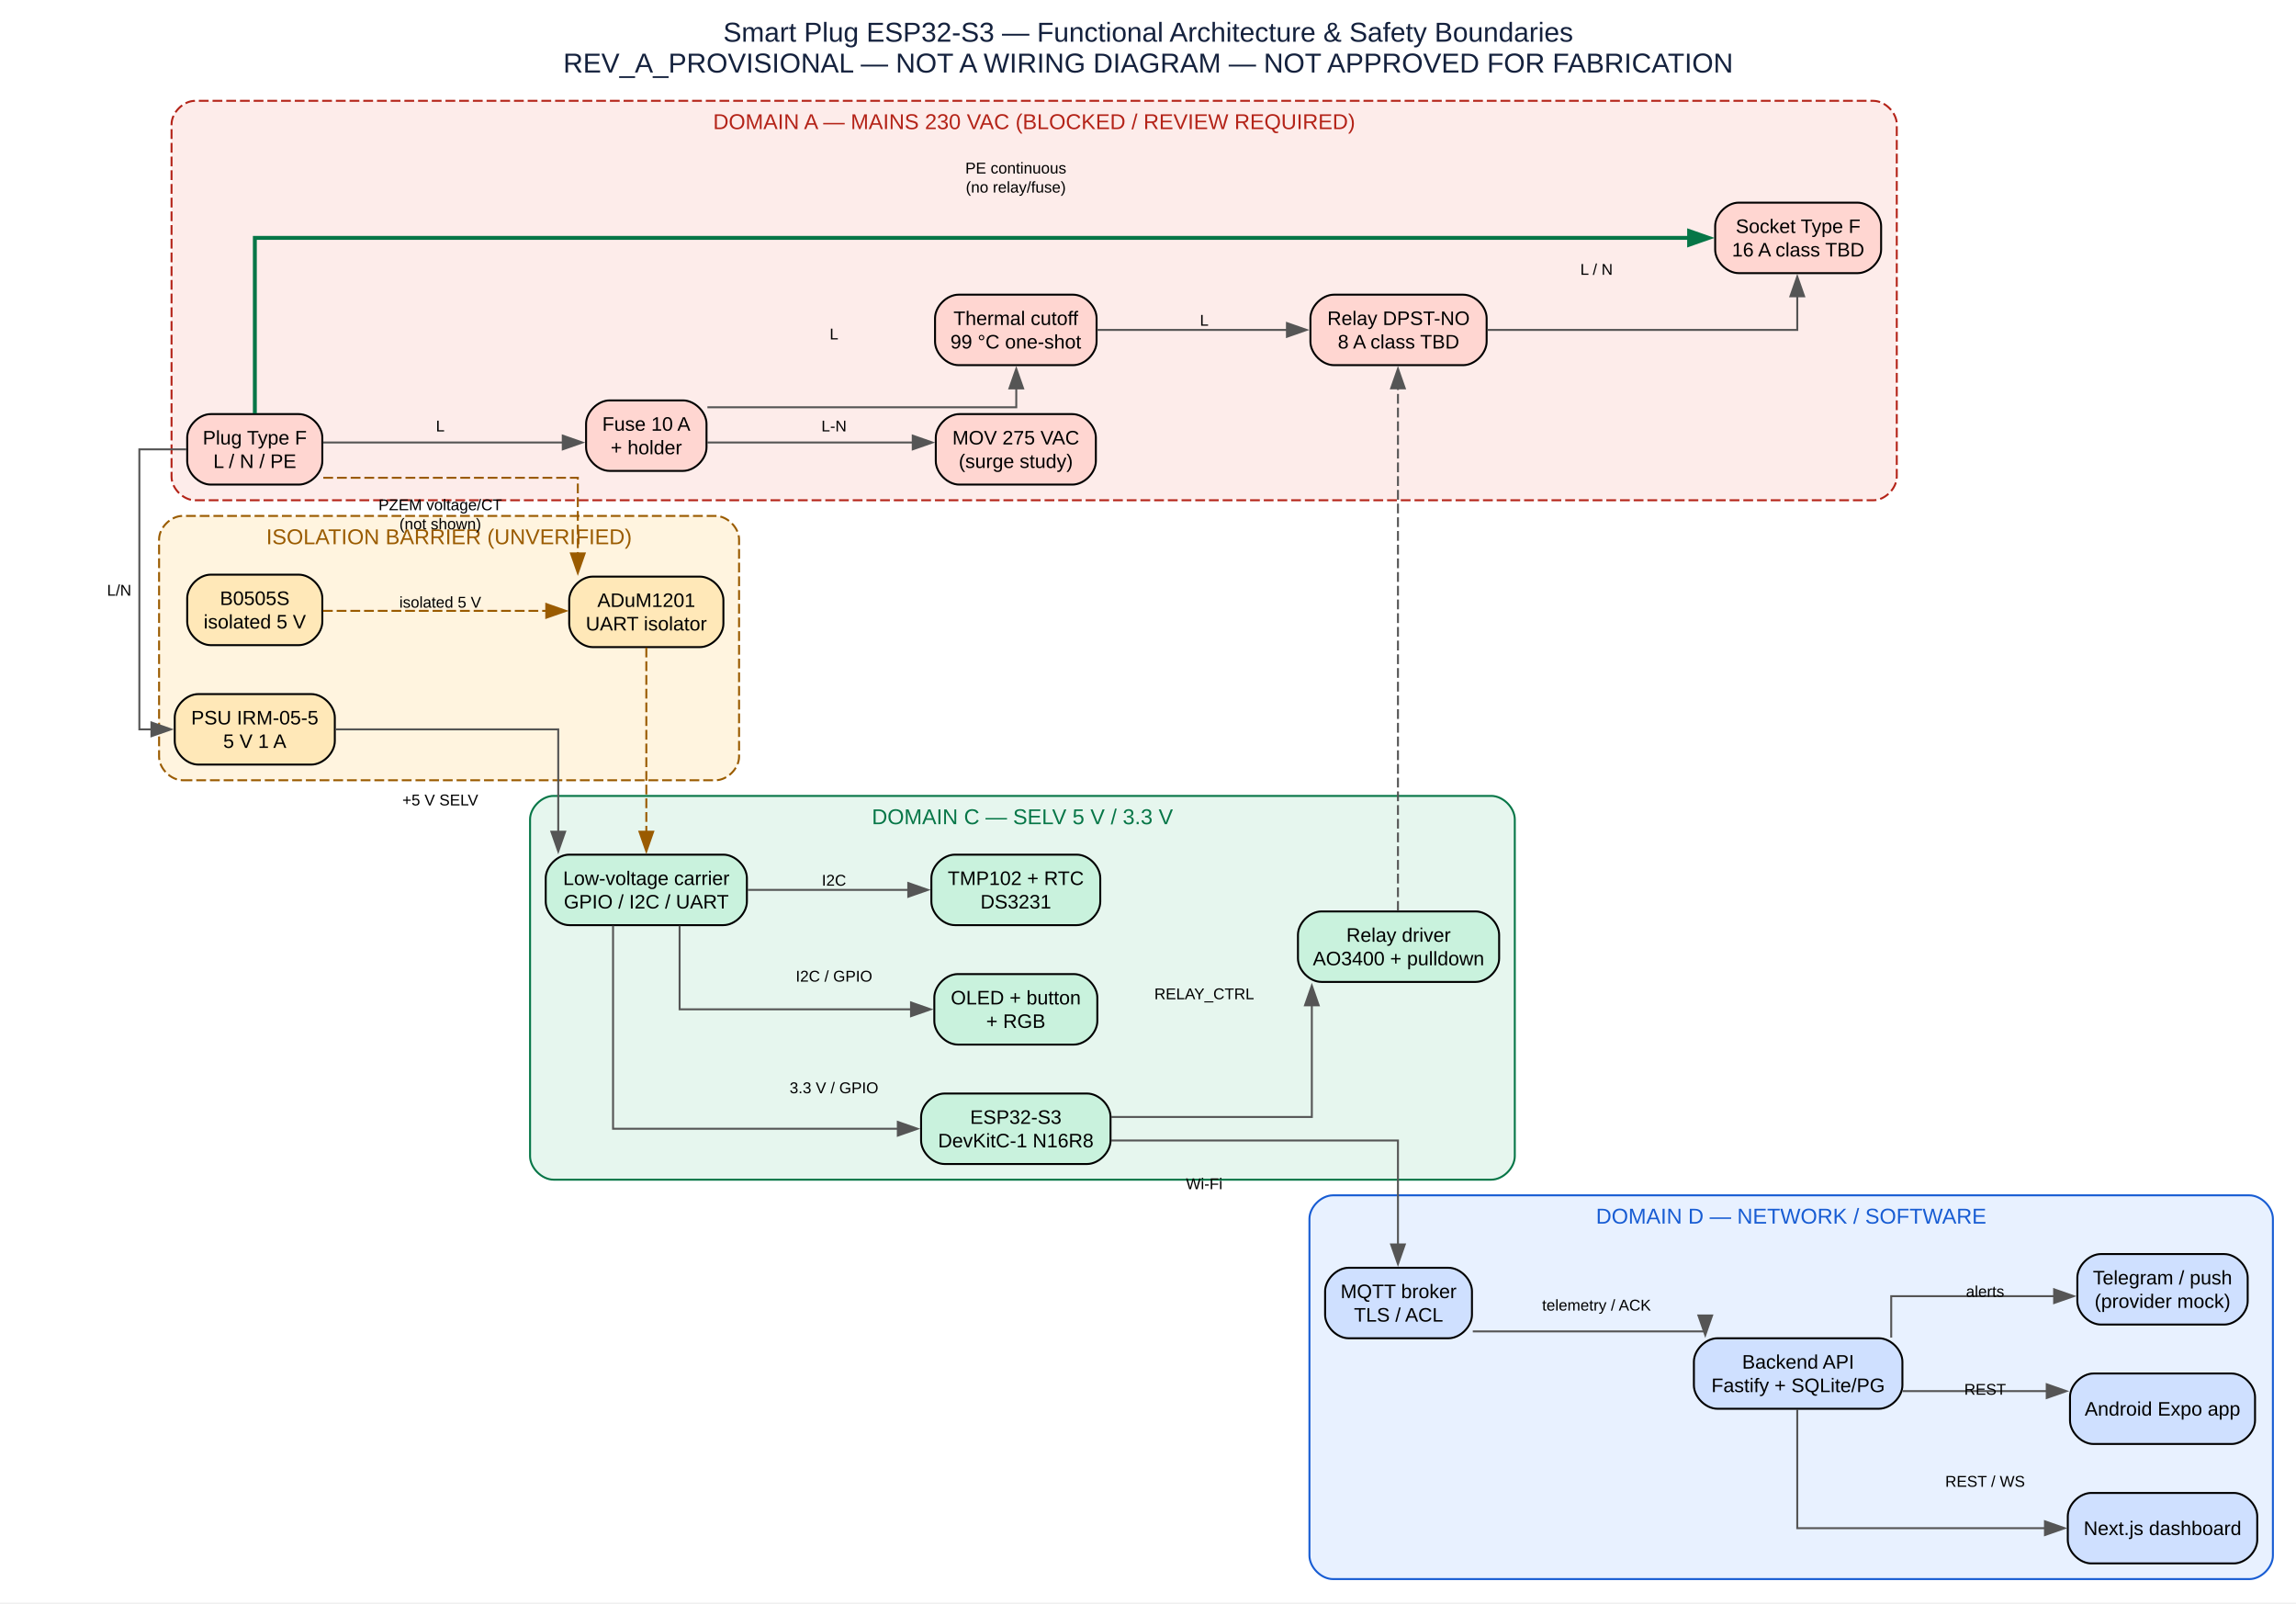
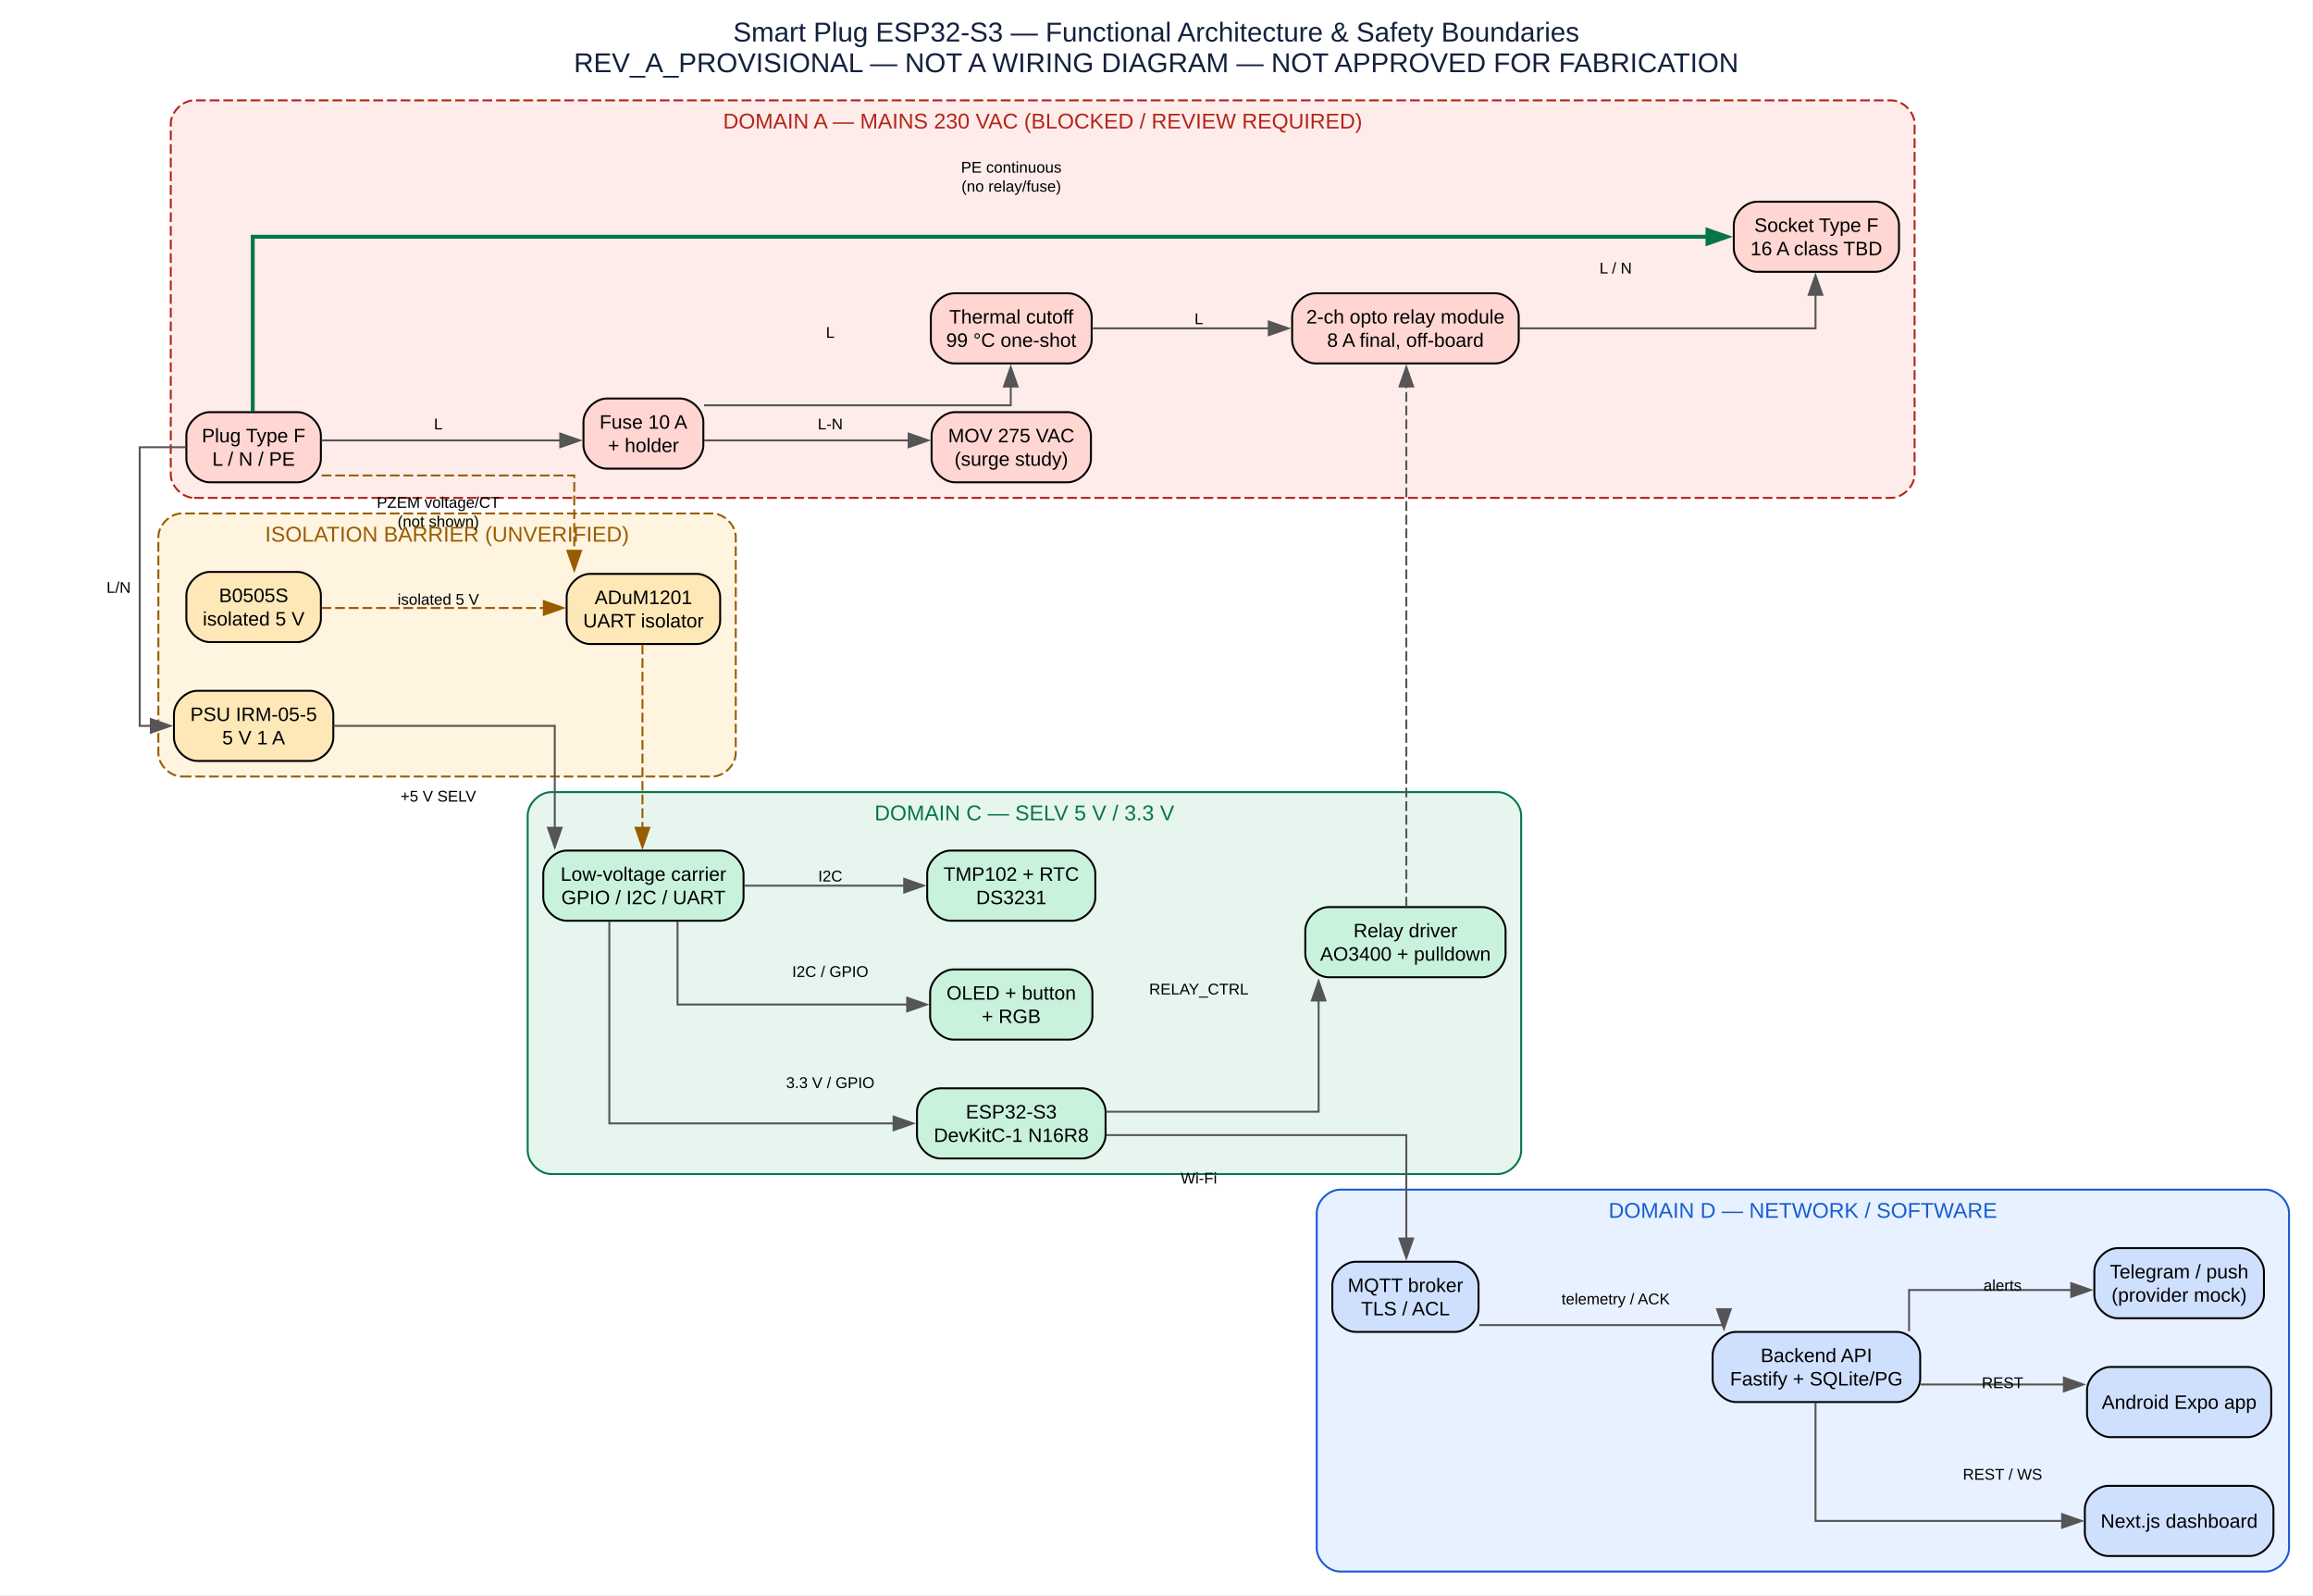
- <svg xmlns="http://www.w3.org/2000/svg" width="1173pt" height="819pt" viewBox="0.00 0.00 1173.00 819.00">
+ <svg xmlns="http://www.w3.org/2000/svg" width="1187pt" height="819pt" viewBox="0.00 0.00 1187.00 819.00">
  <g id="graph0" class="graph" transform="scale(1 1) rotate(0) translate(4 814.5)">
-     <polygon fill="white" stroke="none" points="-4,4 -4,-814.5 1169.2,-814.5 1169.2,4 -4,4" />
-     <text xml:space="preserve" text-anchor="middle" x="582.6" y="-793.2" font-family="Arial" font-size="14.00" fill="#14213d">Smart Plug ESP32-S3 — Functional Architecture &amp; Safety Boundaries</text>
-     <text xml:space="preserve" text-anchor="middle" x="582.6" y="-777.45" font-family="Arial" font-size="14.00" fill="#14213d">REV_A_PROVISIONAL — NOT A WIRING DIAGRAM — NOT APPROVED FOR FABRICATION</text>
+     <polygon fill="white" stroke="none" points="-4,4 -4,-814.5 1182.7,-814.5 1182.7,4 -4,4" />
+     <text xml:space="preserve" text-anchor="middle" x="589.35" y="-793.2" font-family="Arial" font-size="14.00" fill="#14213d">Smart Plug ESP32-S3 — Functional Architecture &amp; Safety Boundaries</text>
+     <text xml:space="preserve" text-anchor="middle" x="589.35" y="-777.45" font-family="Arial" font-size="14.00" fill="#14213d">REV_A_PROVISIONAL — NOT A WIRING DIAGRAM — NOT APPROVED FOR FABRICATION</text>
    <g id="clust1" class="cluster">
-       <path fill="#fdecea" stroke="#b42318" stroke-dasharray="5,2" d="M95.64,-559C95.64,-559 953.04,-559 953.04,-559 959.04,-559 965.04,-565 965.04,-571 965.04,-571 965.04,-751 965.04,-751 965.04,-757 959.04,-763 953.04,-763 953.04,-763 95.64,-763 95.64,-763 89.64,-763 83.64,-757 83.64,-751 83.64,-751 83.64,-571 83.64,-571 83.64,-565 89.64,-559 95.64,-559" />
-       <text xml:space="preserve" text-anchor="middle" x="524.34" y="-748.55" font-family="Arial" font-size="11.00" fill="#b42318">DOMAIN A — MAINS 230 VAC (BLOCKED / REVIEW REQUIRED)</text>
+       <path fill="#fdecea" stroke="#b42318" stroke-dasharray="5,2" d="M95.64,-559C95.64,-559 966.54,-559 966.54,-559 972.54,-559 978.54,-565 978.54,-571 978.54,-571 978.54,-751 978.54,-751 978.54,-757 972.54,-763 966.54,-763 966.54,-763 95.64,-763 95.64,-763 89.64,-763 83.64,-757 83.64,-751 83.64,-751 83.64,-571 83.64,-571 83.64,-565 89.64,-559 95.64,-559" />
+       <text xml:space="preserve" text-anchor="middle" x="531.09" y="-748.55" font-family="Arial" font-size="11.00" fill="#b42318">DOMAIN A — MAINS 230 VAC (BLOCKED / REVIEW REQUIRED)</text>
    </g>
    <g id="clust2" class="cluster">
      <path fill="#fff4df" stroke="#9a5b00" stroke-dasharray="5,2" d="M89.27,-416C89.27,-416 361.58,-416 361.58,-416 367.58,-416 373.58,-422 373.58,-428 373.58,-428 373.58,-539 373.58,-539 373.58,-545 367.58,-551 361.58,-551 361.58,-551 89.27,-551 89.27,-551 83.27,-551 77.27,-545 77.27,-539 77.27,-539 77.27,-428 77.27,-428 77.27,-422 83.27,-416 89.27,-416" />
      <text xml:space="preserve" text-anchor="middle" x="225.42" y="-536.55" font-family="Arial" font-size="11.00" fill="#9a5b00">ISOLATION BARRIER (UNVERIFIED)</text>
    </g>
    <g id="clust3" class="cluster">
-       <path fill="#e6f6ee" stroke="#067647" d="M278.8,-212C278.8,-212 757.89,-212 757.89,-212 763.89,-212 769.89,-218 769.89,-224 769.89,-224 769.89,-396 769.89,-396 769.89,-402 763.89,-408 757.89,-408 757.89,-408 278.8,-408 278.8,-408 272.8,-408 266.8,-402 266.8,-396 266.8,-396 266.8,-224 266.8,-224 266.8,-218 272.8,-212 278.8,-212" />
-       <text xml:space="preserve" text-anchor="middle" x="518.34" y="-393.55" font-family="Arial" font-size="11.00" fill="#067647">DOMAIN C — SELV 5 V / 3.3 V</text>
+       <path fill="#e6f6ee" stroke="#067647" d="M278.8,-212C278.8,-212 764.64,-212 764.64,-212 770.64,-212 776.64,-218 776.64,-224 776.64,-224 776.64,-396 776.64,-396 776.64,-402 770.64,-408 764.64,-408 764.64,-408 278.8,-408 278.8,-408 272.8,-408 266.8,-402 266.8,-396 266.8,-396 266.8,-224 266.8,-224 266.8,-218 272.8,-212 278.8,-212" />
+       <text xml:space="preserve" text-anchor="middle" x="521.72" y="-393.55" font-family="Arial" font-size="11.00" fill="#067647">DOMAIN C — SELV 5 V / 3.3 V</text>
    </g>
    <g id="clust4" class="cluster">
-       <path fill="#e8f1ff" stroke="#175cd3" d="M676.98,-8C676.98,-8 1145.2,-8 1145.2,-8 1151.2,-8 1157.2,-14 1157.2,-20 1157.2,-20 1157.2,-192 1157.2,-192 1157.2,-198 1151.2,-204 1145.2,-204 1145.2,-204 676.98,-204 676.98,-204 670.98,-204 664.98,-198 664.98,-192 664.98,-192 664.98,-20 664.98,-20 664.98,-14 670.98,-8 676.98,-8" />
-       <text xml:space="preserve" text-anchor="middle" x="911.09" y="-189.55" font-family="Arial" font-size="11.00" fill="#175cd3">DOMAIN D — NETWORK / SOFTWARE</text>
+       <path fill="#e8f1ff" stroke="#175cd3" d="M683.73,-8C683.73,-8 1158.7,-8 1158.7,-8 1164.7,-8 1170.7,-14 1170.7,-20 1170.7,-20 1170.7,-192 1170.7,-192 1170.7,-198 1164.7,-204 1158.7,-204 1158.7,-204 683.73,-204 683.73,-204 677.73,-204 671.73,-198 671.73,-192 671.73,-192 671.73,-20 671.73,-20 671.73,-14 677.73,-8 683.73,-8" />
+       <text xml:space="preserve" text-anchor="middle" x="921.21" y="-189.55" font-family="Arial" font-size="11.00" fill="#175cd3">DOMAIN D — NETWORK / SOFTWARE</text>
    </g>
    <g id="node1" class="node">
      <path fill="#ffd6d1" stroke="black" d="M148.67,-603C148.67,-603 103.64,-603 103.64,-603 97.64,-603 91.64,-597 91.64,-591 91.64,-591 91.64,-579 91.64,-579 91.64,-573 97.64,-567 103.64,-567 103.64,-567 148.67,-567 148.67,-567 154.67,-567 160.67,-573 160.67,-579 160.67,-579 160.67,-591 160.67,-591 160.67,-597 154.67,-603 148.67,-603" />
      <text xml:space="preserve" text-anchor="middle" x="126.16" y="-587.5" font-family="Arial" font-size="10.00">Plug Type F</text>
      <text xml:space="preserve" text-anchor="middle" x="126.16" y="-575.5" font-family="Arial" font-size="10.00">L / N / PE</text>
    </g>
    <g id="node2" class="node">
      <path fill="#ffd6d1" stroke="black" d="M344.95,-610C344.95,-610 307.42,-610 307.42,-610 301.42,-610 295.42,-604 295.42,-598 295.42,-598 295.42,-586 295.42,-586 295.42,-580 301.42,-574 307.42,-574 307.42,-574 344.95,-574 344.95,-574 350.95,-574 356.95,-580 356.95,-586 356.95,-586 356.95,-598 356.95,-598 356.95,-604 350.95,-610 344.95,-610" />
      <text xml:space="preserve" text-anchor="middle" x="326.19" y="-594.5" font-family="Arial" font-size="10.00">Fuse 10 A</text>
      <text xml:space="preserve" text-anchor="middle" x="326.19" y="-582.5" font-family="Arial" font-size="10.00">+ holder</text>
    </g>
    <g id="edge1" class="edge">
      <path fill="none" stroke="#555555" d="M161,-588.5C161,-588.5 283.51,-588.5 283.51,-588.5" />
      <polygon fill="#555555" stroke="#555555" points="283.51,-592 293.51,-588.5 283.51,-585 283.51,-592" />
      <text xml:space="preserve" text-anchor="middle" x="220.92" y="-594.15" font-family="Arial" font-size="8.00">L</text>
    </g>
    <g id="node6" class="node">
-       <path fill="#ffd6d1" stroke="black" d="M945.04,-711C945.04,-711 884.26,-711 884.26,-711 878.26,-711 872.26,-705 872.26,-699 872.26,-699 872.26,-687 872.26,-687 872.26,-681 878.26,-675 884.26,-675 884.26,-675 945.04,-675 945.04,-675 951.04,-675 957.04,-681 957.04,-687 957.04,-687 957.04,-699 957.04,-699 957.04,-705 951.04,-711 945.04,-711" />
-       <text xml:space="preserve" text-anchor="middle" x="914.65" y="-695.5" font-family="Arial" font-size="10.00">Socket Type F</text>
-       <text xml:space="preserve" text-anchor="middle" x="914.65" y="-683.5" font-family="Arial" font-size="10.00">16 A class TBD</text>
+       <path fill="#ffd6d1" stroke="black" d="M958.54,-711C958.54,-711 897.76,-711 897.76,-711 891.76,-711 885.76,-705 885.76,-699 885.76,-699 885.76,-687 885.76,-687 885.76,-681 891.76,-675 897.76,-675 897.76,-675 958.54,-675 958.54,-675 964.54,-675 970.54,-681 970.54,-687 970.54,-687 970.54,-699 970.54,-699 970.54,-705 964.54,-711 958.54,-711" />
+       <text xml:space="preserve" text-anchor="middle" x="928.15" y="-695.5" font-family="Arial" font-size="10.00">Socket Type F</text>
+       <text xml:space="preserve" text-anchor="middle" x="928.15" y="-683.5" font-family="Arial" font-size="10.00">16 A class TBD</text>
    </g>
    <g id="edge6" class="edge">
-       <path fill="none" stroke="#067647" stroke-width="2" d="M126.2,-603.32C126.2,-634.13 126.2,-693 126.2,-693 126.2,-693 860.47,-693 860.47,-693" />
-       <polygon fill="#067647" stroke="#067647" stroke-width="2" points="858.95,-696.5 868.95,-693 858.95,-689.5 858.95,-696.5" />
+       <path fill="none" stroke="#067647" stroke-width="2" d="M125.7,-603.32C125.7,-634.13 125.7,-693 125.7,-693 125.7,-693 873.78,-693 873.78,-693" />
+       <polygon fill="#067647" stroke="#067647" stroke-width="2" points="872.26,-696.5 882.26,-693 872.26,-689.5 872.26,-696.5" />
      <text xml:space="preserve" text-anchor="middle" x="514.97" y="-725.9" font-family="Arial" font-size="8.00">PE continuous</text>
      <text xml:space="preserve" text-anchor="middle" x="514.97" y="-716.15" font-family="Arial" font-size="8.00">(no relay/fuse)</text>
    </g>
    <g id="node7" class="node">
      <path fill="#ffe8b8" stroke="black" d="M155.05,-460C155.05,-460 97.27,-460 97.27,-460 91.27,-460 85.27,-454 85.27,-448 85.27,-448 85.27,-436 85.27,-436 85.27,-430 91.27,-424 97.27,-424 97.27,-424 155.05,-424 155.05,-424 161.05,-424 167.05,-430 167.05,-436 167.05,-436 167.05,-448 167.05,-448 167.05,-454 161.05,-460 155.05,-460" />
      <text xml:space="preserve" text-anchor="middle" x="126.16" y="-444.5" font-family="Arial" font-size="10.00">PSU IRM-05-5</text>
      <text xml:space="preserve" text-anchor="middle" x="126.16" y="-432.5" font-family="Arial" font-size="10.00">5 V 1 A</text>
    </g>
    <g id="edge7" class="edge">
-       <path fill="none" stroke="#555555" d="M91.18,-585C78.48,-585 67.2,-585 67.2,-585 67.2,-585 67.2,-442 67.2,-442 67.2,-442 73.37,-442 73.37,-442" />
-       <polygon fill="#555555" stroke="#555555" points="73.37,-445.5 83.37,-442 73.37,-438.5 73.37,-445.5" />
+       <path fill="none" stroke="#555555" d="M91.47,-585C78.88,-585 67.7,-585 67.7,-585 67.7,-585 67.7,-442 67.7,-442 67.7,-442 73.41,-442 73.41,-442" />
+       <polygon fill="#555555" stroke="#555555" points="73.41,-445.5 83.41,-442 73.41,-438.5 73.41,-445.5" />
      <text xml:space="preserve" text-anchor="middle" x="56.89" y="-510.27" font-family="Arial" font-size="8.00">L/N</text>
    </g>
    <g id="node8" class="node">
      <path fill="#ffe8b8" stroke="black" d="M353.58,-520C353.58,-520 298.8,-520 298.8,-520 292.8,-520 286.8,-514 286.8,-508 286.8,-508 286.8,-496 286.8,-496 286.8,-490 292.8,-484 298.8,-484 298.8,-484 353.58,-484 353.58,-484 359.58,-484 365.58,-490 365.58,-496 365.58,-496 365.58,-508 365.58,-508 365.58,-514 359.58,-520 353.58,-520" />
      <text xml:space="preserve" text-anchor="middle" x="326.19" y="-504.5" font-family="Arial" font-size="10.00">ADuM1201</text>
      <text xml:space="preserve" text-anchor="middle" x="326.19" y="-492.5" font-family="Arial" font-size="10.00">UART isolator</text>
    </g>
    <g id="edge9" class="edge">
-       <path fill="none" stroke="#9a5b00" stroke-dasharray="5,2" d="M161.16,-570.5C209.6,-570.5 291.2,-570.5 291.2,-570.5 291.2,-570.5 291.2,-531.87 291.2,-531.87" />
-       <polygon fill="#9a5b00" stroke="#9a5b00" points="294.7,-531.87 291.2,-521.87 287.7,-531.87 294.7,-531.87" />
+       <path fill="none" stroke="#9a5b00" stroke-dasharray="5,2" d="M161.05,-570.5C209.35,-570.5 290.7,-570.5 290.7,-570.5 290.7,-570.5 290.7,-531.87 290.7,-531.87" />
+       <polygon fill="#9a5b00" stroke="#9a5b00" points="294.2,-531.87 290.7,-521.87 287.2,-531.87 294.2,-531.87" />
      <text xml:space="preserve" text-anchor="middle" x="220.92" y="-553.9" font-family="Arial" font-size="8.00">PZEM voltage/CT</text>
      <text xml:space="preserve" text-anchor="middle" x="220.92" y="-544.15" font-family="Arial" font-size="8.00">(not shown)</text>
    </g>
    <g id="node3" class="node">
      <path fill="#ffd6d1" stroke="black" d="M543.86,-603C543.86,-603 486.08,-603 486.08,-603 480.08,-603 474.08,-597 474.08,-591 474.08,-591 474.08,-579 474.08,-579 474.08,-573 480.08,-567 486.08,-567 486.08,-567 543.86,-567 543.86,-567 549.86,-567 555.86,-573 555.86,-579 555.86,-579 555.86,-591 555.86,-591 555.86,-597 549.86,-603 543.86,-603" />
      <text xml:space="preserve" text-anchor="middle" x="514.97" y="-587.5" font-family="Arial" font-size="10.00">MOV 275 VAC</text>
      <text xml:space="preserve" text-anchor="middle" x="514.97" y="-575.5" font-family="Arial" font-size="10.00">(surge study)</text>
    </g>
    <g id="edge2" class="edge">
      <path fill="none" stroke="#555555" d="M357.36,-588.5C357.36,-588.5 462.31,-588.5 462.31,-588.5" />
      <polygon fill="#555555" stroke="#555555" points="462.31,-592 472.31,-588.5 462.31,-585 462.31,-592" />
      <text xml:space="preserve" text-anchor="middle" x="422.08" y="-594.15" font-family="Arial" font-size="8.00">L-N</text>
    </g>
    <g id="node4" class="node">
      <path fill="#ffd6d1" stroke="black" d="M544.23,-664C544.23,-664 485.7,-664 485.7,-664 479.7,-664 473.7,-658 473.7,-652 473.7,-652 473.7,-640 473.7,-640 473.7,-634 479.7,-628 485.7,-628 485.7,-628 544.23,-628 544.23,-628 550.23,-628 556.23,-634 556.23,-640 556.23,-640 556.23,-652 556.23,-652 556.23,-658 550.23,-664 544.23,-664" />
      <text xml:space="preserve" text-anchor="middle" x="514.97" y="-648.5" font-family="Arial" font-size="10.00">Thermal cutoff</text>
      <text xml:space="preserve" text-anchor="middle" x="514.97" y="-636.5" font-family="Arial" font-size="10.00">99 °C one-shot</text>
    </g>
    <g id="edge3" class="edge">
-       <path fill="none" stroke="#555555" d="M357.4,-606.5C411.08,-606.5 515.2,-606.5 515.2,-606.5 515.2,-606.5 515.2,-616.12 515.2,-616.12" />
-       <polygon fill="#555555" stroke="#555555" points="511.7,-616.12 515.2,-626.12 518.7,-616.12 511.7,-616.12" />
+       <path fill="none" stroke="#555555" d="M357.31,-606.5C410.86,-606.5 514.7,-606.5 514.7,-606.5 514.7,-606.5 514.7,-616.12 514.7,-616.12" />
+       <polygon fill="#555555" stroke="#555555" points="511.2,-616.12 514.7,-626.12 518.2,-616.12 511.2,-616.12" />
      <text xml:space="preserve" text-anchor="middle" x="422.08" y="-641.15" font-family="Arial" font-size="8.00">L</text>
    </g>
    <g id="node5" class="node">
-       <path fill="#ffd6d1" stroke="black" d="M743.51,-664C743.51,-664 677.48,-664 677.48,-664 671.48,-664 665.48,-658 665.48,-652 665.48,-652 665.48,-640 665.48,-640 665.48,-634 671.48,-628 677.48,-628 677.48,-628 743.51,-628 743.51,-628 749.51,-628 755.51,-634 755.51,-640 755.51,-640 755.51,-652 755.51,-652 755.51,-658 749.51,-664 743.51,-664" />
-       <text xml:space="preserve" text-anchor="middle" x="710.5" y="-648.5" font-family="Arial" font-size="10.00">Relay DPST-NO</text>
-       <text xml:space="preserve" text-anchor="middle" x="710.5" y="-636.5" font-family="Arial" font-size="10.00">8 A class TBD</text>
+       <path fill="#ffd6d1" stroke="black" d="M763.39,-664C763.39,-664 671.11,-664 671.11,-664 665.11,-664 659.11,-658 659.11,-652 659.11,-652 659.11,-640 659.11,-640 659.11,-634 665.11,-628 671.11,-628 671.11,-628 763.39,-628 763.39,-628 769.39,-628 775.39,-634 775.39,-640 775.39,-640 775.39,-652 775.39,-652 775.39,-658 769.39,-664 763.39,-664" />
+       <text xml:space="preserve" text-anchor="middle" x="717.25" y="-648.5" font-family="Arial" font-size="10.00">2-ch opto relay module</text>
+       <text xml:space="preserve" text-anchor="middle" x="717.25" y="-636.5" font-family="Arial" font-size="10.00">8 A final, off-board</text>
    </g>
    <g id="edge4" class="edge">
-       <path fill="none" stroke="#555555" d="M556.43,-646C556.43,-646 653.48,-646 653.48,-646" />
-       <polygon fill="#555555" stroke="#555555" points="653.48,-649.5 663.48,-646 653.48,-642.5 653.48,-649.5" />
+       <path fill="none" stroke="#555555" d="M556.39,-646C556.39,-646 647.11,-646 647.11,-646" />
+       <polygon fill="#555555" stroke="#555555" points="647.11,-649.5 657.11,-646 647.11,-642.5 647.11,-649.5" />
      <text xml:space="preserve" text-anchor="middle" x="611.23" y="-648.15" font-family="Arial" font-size="8.00">L</text>
    </g>
    <g id="edge5" class="edge">
-       <path fill="none" stroke="#555555" d="M755.96,-646C815.99,-646 914.2,-646 914.2,-646 914.2,-646 914.2,-663.18 914.2,-663.18" />
-       <polygon fill="#555555" stroke="#555555" points="910.7,-663.18 914.2,-673.18 917.7,-663.18 910.7,-663.18" />
-       <text xml:space="preserve" text-anchor="middle" x="811.64" y="-674.15" font-family="Arial" font-size="8.00">L / N</text>
+       <path fill="none" stroke="#555555" d="M775.87,-646C838.14,-646 927.7,-646 927.7,-646 927.7,-646 927.7,-663.18 927.7,-663.18" />
+       <polygon fill="#555555" stroke="#555555" points="924.2,-663.18 927.7,-673.18 931.2,-663.18 924.2,-663.18" />
+       <text xml:space="preserve" text-anchor="middle" x="825.14" y="-674.15" font-family="Arial" font-size="8.00">L / N</text>
    </g>
    <g id="node11" class="node">
      <path fill="#c9f2dd" stroke="black" d="M365.58,-378C365.58,-378 286.8,-378 286.8,-378 280.8,-378 274.8,-372 274.8,-366 274.8,-366 274.8,-354 274.8,-354 274.8,-348 280.8,-342 286.8,-342 286.8,-342 365.58,-342 365.58,-342 371.58,-342 377.58,-348 377.58,-354 377.58,-354 377.58,-366 377.58,-366 377.58,-372 371.58,-378 365.58,-378" />
      <text xml:space="preserve" text-anchor="middle" x="326.19" y="-362.5" font-family="Arial" font-size="10.00">Low-voltage carrier</text>
      <text xml:space="preserve" text-anchor="middle" x="326.19" y="-350.5" font-family="Arial" font-size="10.00">GPIO / I2C / UART</text>
    </g>
    <g id="edge8" class="edge">
-       <path fill="none" stroke="#555555" d="M167.3,-442C213.23,-442 281.2,-442 281.2,-442 281.2,-442 281.2,-389.71 281.2,-389.71" />
-       <polygon fill="#555555" stroke="#555555" points="284.7,-389.71 281.2,-379.71 277.7,-389.71 284.7,-389.71" />
+       <path fill="none" stroke="#555555" d="M167.16,-442C212.95,-442 280.7,-442 280.7,-442 280.7,-442 280.7,-389.71 280.7,-389.71" />
+       <polygon fill="#555555" stroke="#555555" points="284.2,-389.71 280.7,-379.71 277.2,-389.71 284.2,-389.71" />
      <text xml:space="preserve" text-anchor="middle" x="220.92" y="-403.15" font-family="Arial" font-size="8.00">+5 V SELV</text>
    </g>
    <g id="edge11" class="edge">
-       <path fill="none" stroke="#9a5b00" stroke-dasharray="5,2" d="M326.2,-483.73C326.2,-483.73 326.2,-389.72 326.2,-389.72" />
-       <polygon fill="#9a5b00" stroke="#9a5b00" points="329.7,-389.72 326.2,-379.72 322.7,-389.72 329.7,-389.72" />
+       <path fill="none" stroke="#9a5b00" stroke-dasharray="5,2" d="M325.7,-483.73C325.7,-483.73 325.7,-389.72 325.7,-389.72" />
+       <polygon fill="#9a5b00" stroke="#9a5b00" points="329.2,-389.72 325.7,-379.72 322.2,-389.72 329.2,-389.72" />
    </g>
    <g id="node9" class="node">
      <path fill="#ffe8b8" stroke="black" d="M148.67,-521C148.67,-521 103.64,-521 103.64,-521 97.64,-521 91.64,-515 91.64,-509 91.64,-509 91.64,-497 91.64,-497 91.64,-491 97.64,-485 103.64,-485 103.64,-485 148.67,-485 148.67,-485 154.67,-485 160.67,-491 160.67,-497 160.67,-497 160.67,-509 160.67,-509 160.67,-515 154.67,-521 148.67,-521" />
      <text xml:space="preserve" text-anchor="middle" x="126.16" y="-505.5" font-family="Arial" font-size="10.00">B0505S</text>
      <text xml:space="preserve" text-anchor="middle" x="126.16" y="-493.5" font-family="Arial" font-size="10.00">isolated 5 V</text>
    </g>
    <g id="edge10" class="edge">
      <path fill="none" stroke="#9a5b00" stroke-dasharray="5,2" d="M161,-502.5C161,-502.5 275.08,-502.5 275.08,-502.5" />
      <polygon fill="#9a5b00" stroke="#9a5b00" points="275.08,-506 285.08,-502.5 275.08,-499 275.08,-506" />
      <text xml:space="preserve" text-anchor="middle" x="220.92" y="-504.15" font-family="Arial" font-size="8.00">isolated 5 V</text>
    </g>
    <g id="node10" class="node">
      <path fill="#c9f2dd" stroke="black" d="M551.36,-256C551.36,-256 478.58,-256 478.58,-256 472.58,-256 466.58,-250 466.58,-244 466.58,-244 466.58,-232 466.58,-232 466.58,-226 472.58,-220 478.58,-220 478.58,-220 551.36,-220 551.36,-220 557.36,-220 563.36,-226 563.36,-232 563.36,-232 563.36,-244 563.36,-244 563.36,-250 557.36,-256 551.36,-256" />
      <text xml:space="preserve" text-anchor="middle" x="514.97" y="-240.5" font-family="Arial" font-size="10.00">ESP32-S3</text>
      <text xml:space="preserve" text-anchor="middle" x="514.97" y="-228.5" font-family="Arial" font-size="10.00">DevKitC-1 N16R8</text>
    </g>
    <g id="node14" class="node">
-       <path fill="#c9f2dd" stroke="black" d="M749.89,-349C749.89,-349 671.11,-349 671.11,-349 665.11,-349 659.11,-343 659.11,-337 659.11,-337 659.11,-325 659.11,-325 659.11,-319 665.11,-313 671.11,-313 671.11,-313 749.89,-313 749.89,-313 755.89,-313 761.89,-319 761.89,-325 761.89,-325 761.89,-337 761.89,-337 761.89,-343 755.89,-349 749.89,-349" />
-       <text xml:space="preserve" text-anchor="middle" x="710.5" y="-333.5" font-family="Arial" font-size="10.00">Relay driver</text>
-       <text xml:space="preserve" text-anchor="middle" x="710.5" y="-321.5" font-family="Arial" font-size="10.00">AO3400 + pulldown</text>
+       <path fill="#c9f2dd" stroke="black" d="M756.64,-349C756.64,-349 677.86,-349 677.86,-349 671.86,-349 665.86,-343 665.86,-337 665.86,-337 665.86,-325 665.86,-325 665.86,-319 671.86,-313 677.86,-313 677.86,-313 756.64,-313 756.64,-313 762.64,-313 768.64,-319 768.64,-325 768.64,-325 768.64,-337 768.64,-337 768.64,-343 762.64,-349 756.64,-349" />
+       <text xml:space="preserve" text-anchor="middle" x="717.25" y="-333.5" font-family="Arial" font-size="10.00">Relay driver</text>
+       <text xml:space="preserve" text-anchor="middle" x="717.25" y="-321.5" font-family="Arial" font-size="10.00">AO3400 + pulldown</text>
    </g>
    <g id="edge15" class="edge">
-       <path fill="none" stroke="#555555" d="M563.65,-244C607.86,-244 666.2,-244 666.2,-244 666.2,-244 666.2,-301.04 666.2,-301.04" />
-       <polygon fill="#555555" stroke="#555555" points="662.7,-301.04 666.2,-311.04 669.7,-301.04 662.7,-301.04" />
+       <path fill="none" stroke="#555555" d="M563.58,-244C609.92,-244 672.7,-244 672.7,-244 672.7,-244 672.7,-301.04 672.7,-301.04" />
+       <polygon fill="#555555" stroke="#555555" points="669.2,-301.04 672.7,-311.04 676.2,-301.04 669.2,-301.04" />
      <text xml:space="preserve" text-anchor="middle" x="611.23" y="-304.15" font-family="Arial" font-size="8.00">RELAY_CTRL</text>
    </g>
    <g id="node15" class="node">
-       <path fill="#cfe0ff" stroke="black" d="M736.01,-167C736.01,-167 684.98,-167 684.98,-167 678.98,-167 672.98,-161 672.98,-155 672.98,-155 672.98,-143 672.98,-143 672.98,-137 678.98,-131 684.98,-131 684.98,-131 736.01,-131 736.01,-131 742.01,-131 748.01,-137 748.01,-143 748.01,-143 748.01,-155 748.01,-155 748.01,-161 742.01,-167 736.01,-167" />
-       <text xml:space="preserve" text-anchor="middle" x="710.5" y="-151.5" font-family="Arial" font-size="10.00">MQTT broker</text>
-       <text xml:space="preserve" text-anchor="middle" x="710.5" y="-139.5" font-family="Arial" font-size="10.00">TLS / ACL</text>
+       <path fill="#cfe0ff" stroke="black" d="M742.76,-167C742.76,-167 691.73,-167 691.73,-167 685.73,-167 679.73,-161 679.73,-155 679.73,-155 679.73,-143 679.73,-143 679.73,-137 685.73,-131 691.73,-131 691.73,-131 742.76,-131 742.76,-131 748.76,-131 754.76,-137 754.76,-143 754.76,-143 754.76,-155 754.76,-155 754.76,-161 748.76,-167 742.76,-167" />
+       <text xml:space="preserve" text-anchor="middle" x="717.25" y="-151.5" font-family="Arial" font-size="10.00">MQTT broker</text>
+       <text xml:space="preserve" text-anchor="middle" x="717.25" y="-139.5" font-family="Arial" font-size="10.00">TLS / ACL</text>
    </g>
    <g id="edge17" class="edge">
-       <path fill="none" stroke="#555555" d="M563.73,-232C621.55,-232 710.2,-232 710.2,-232 710.2,-232 710.2,-178.93 710.2,-178.93" />
-       <polygon fill="#555555" stroke="#555555" points="713.7,-178.93 710.2,-168.93 706.7,-178.93 713.7,-178.93" />
+       <path fill="none" stroke="#555555" d="M563.78,-232C623.77,-232 717.7,-232 717.7,-232 717.7,-232 717.7,-178.93 717.7,-178.93" />
+       <polygon fill="#555555" stroke="#555555" points="721.2,-178.93 717.7,-168.93 714.2,-178.93 721.2,-178.93" />
      <text xml:space="preserve" text-anchor="middle" x="611.23" y="-207.15" font-family="Arial" font-size="8.00">Wi-Fi</text>
    </g>
    <g id="edge12" class="edge">
-       <path fill="none" stroke="#555555" d="M309.2,-341.74C309.2,-307.7 309.2,-238 309.2,-238 309.2,-238 454.69,-238 454.69,-238" />
-       <polygon fill="#555555" stroke="#555555" points="454.69,-241.5 464.69,-238 454.69,-234.5 454.69,-241.5" />
+       <path fill="none" stroke="#555555" d="M308.7,-341.74C308.7,-307.7 308.7,-238 308.7,-238 308.7,-238 454.57,-238 454.57,-238" />
+       <polygon fill="#555555" stroke="#555555" points="454.57,-241.5 464.57,-238 454.57,-234.5 454.57,-241.5" />
      <text xml:space="preserve" text-anchor="middle" x="422.08" y="-256.15" font-family="Arial" font-size="8.00">3.3 V / GPIO</text>
    </g>
    <g id="node12" class="node">
      <path fill="#c9f2dd" stroke="black" d="M544.61,-317C544.61,-317 485.33,-317 485.33,-317 479.33,-317 473.33,-311 473.33,-305 473.33,-305 473.33,-293 473.33,-293 473.33,-287 479.33,-281 485.33,-281 485.33,-281 544.61,-281 544.61,-281 550.61,-281 556.61,-287 556.61,-293 556.61,-293 556.61,-305 556.61,-305 556.61,-311 550.61,-317 544.61,-317" />
      <text xml:space="preserve" text-anchor="middle" x="514.97" y="-301.5" font-family="Arial" font-size="10.00">OLED + button</text>
      <text xml:space="preserve" text-anchor="middle" x="514.97" y="-289.5" font-family="Arial" font-size="10.00">+ RGB</text>
    </g>
    <g id="edge13" class="edge">
-       <path fill="none" stroke="#555555" d="M343.2,-341.7C343.2,-323.73 343.2,-299 343.2,-299 343.2,-299 461.43,-299 461.43,-299" />
-       <polygon fill="#555555" stroke="#555555" points="461.43,-302.5 471.43,-299 461.43,-295.5 461.43,-302.5" />
+       <path fill="none" stroke="#555555" d="M343.7,-341.7C343.7,-323.73 343.7,-299 343.7,-299 343.7,-299 461.55,-299 461.55,-299" />
+       <polygon fill="#555555" stroke="#555555" points="461.55,-302.5 471.55,-299 461.55,-295.5 461.55,-302.5" />
      <text xml:space="preserve" text-anchor="middle" x="422.08" y="-313.15" font-family="Arial" font-size="8.00">I2C / GPIO</text>
    </g>
    <g id="node13" class="node">
      <path fill="#c9f2dd" stroke="black" d="M546.11,-378C546.11,-378 483.83,-378 483.83,-378 477.83,-378 471.83,-372 471.83,-366 471.83,-366 471.83,-354 471.83,-354 471.83,-348 477.83,-342 483.83,-342 483.83,-342 546.11,-342 546.11,-342 552.11,-342 558.11,-348 558.11,-354 558.11,-354 558.11,-366 558.11,-366 558.11,-372 552.11,-378 546.11,-378" />
      <text xml:space="preserve" text-anchor="middle" x="514.97" y="-362.5" font-family="Arial" font-size="10.00">TMP102 + RTC</text>
      <text xml:space="preserve" text-anchor="middle" x="514.97" y="-350.5" font-family="Arial" font-size="10.00">DS3231</text>
    </g>
    <g id="edge14" class="edge">
      <path fill="none" stroke="#555555" d="M378.02,-360C378.02,-360 460.03,-360 460.03,-360" />
      <polygon fill="#555555" stroke="#555555" points="460.03,-363.5 470.03,-360 460.03,-356.5 460.03,-363.5" />
      <text xml:space="preserve" text-anchor="middle" x="422.08" y="-362.15" font-family="Arial" font-size="8.00">I2C</text>
    </g>
    <g id="edge16" class="edge">
-       <path fill="none" stroke="#555555" stroke-dasharray="5,2" d="M710.2,-349.3C710.2,-349.3 710.2,-616.14 710.2,-616.14" />
-       <polygon fill="#555555" stroke="#555555" points="706.7,-616.14 710.2,-626.14 713.7,-616.14 706.7,-616.14" />
+       <path fill="none" stroke="#555555" stroke-dasharray="5,2" d="M717.7,-349.3C717.7,-349.3 717.7,-616.14 717.7,-616.14" />
+       <polygon fill="#555555" stroke="#555555" points="714.2,-616.14 717.7,-626.14 721.2,-616.14 714.2,-616.14" />
    </g>
    <g id="node16" class="node">
-       <path fill="#cfe0ff" stroke="black" d="M955.92,-131C955.92,-131 873.39,-131 873.39,-131 867.39,-131 861.39,-125 861.39,-119 861.39,-119 861.39,-107 861.39,-107 861.39,-101 867.39,-95 873.39,-95 873.39,-95 955.92,-95 955.92,-95 961.92,-95 967.92,-101 967.92,-107 967.92,-107 967.92,-119 967.92,-119 967.92,-125 961.92,-131 955.92,-131" />
-       <text xml:space="preserve" text-anchor="middle" x="914.65" y="-115.5" font-family="Arial" font-size="10.00">Backend API</text>
-       <text xml:space="preserve" text-anchor="middle" x="914.65" y="-103.5" font-family="Arial" font-size="10.00">Fastify + SQLite/PG</text>
+       <path fill="#cfe0ff" stroke="black" d="M969.42,-131C969.42,-131 886.89,-131 886.89,-131 880.89,-131 874.89,-125 874.89,-119 874.89,-119 874.89,-107 874.89,-107 874.89,-101 880.89,-95 886.89,-95 886.89,-95 969.42,-95 969.42,-95 975.42,-95 981.42,-101 981.42,-107 981.42,-107 981.42,-119 981.42,-119 981.42,-125 975.42,-131 969.42,-131" />
+       <text xml:space="preserve" text-anchor="middle" x="928.15" y="-115.5" font-family="Arial" font-size="10.00">Backend API</text>
+       <text xml:space="preserve" text-anchor="middle" x="928.15" y="-103.5" font-family="Arial" font-size="10.00">Fastify + SQLite/PG</text>
    </g>
    <g id="edge18" class="edge">
-       <path fill="none" stroke="#555555" d="M748.43,-134.5C794.8,-134.5 867.2,-134.5 867.2,-134.5 867.2,-134.5 867.2,-134.16 867.2,-134.16" />
-       <polygon fill="#555555" stroke="#555555" points="870.7,-142.65 867.2,-132.65 863.7,-142.65 870.7,-142.65" />
-       <text xml:space="preserve" text-anchor="middle" x="811.64" y="-145.15" font-family="Arial" font-size="8.00">telemetry / ACK</text>
+       <path fill="none" stroke="#555555" d="M755.15,-134.5C803.44,-134.5 880.7,-134.5 880.7,-134.5 880.7,-134.5 880.7,-134.16 880.7,-134.16" />
+       <polygon fill="#555555" stroke="#555555" points="884.2,-142.65 880.7,-132.65 877.2,-142.65 884.2,-142.65" />
+       <text xml:space="preserve" text-anchor="middle" x="825.14" y="-145.15" font-family="Arial" font-size="8.00">telemetry / ACK</text>
    </g>
    <g id="node17" class="node">
-       <path fill="#cfe0ff" stroke="black" d="M1137.2,-52C1137.2,-52 1064.41,-52 1064.41,-52 1058.41,-52 1052.41,-46 1052.41,-40 1052.41,-40 1052.41,-28 1052.41,-28 1052.41,-22 1058.41,-16 1064.41,-16 1064.41,-16 1137.2,-16 1137.2,-16 1143.2,-16 1149.2,-22 1149.2,-28 1149.2,-28 1149.2,-40 1149.2,-40 1149.2,-46 1143.2,-52 1137.2,-52" />
-       <text xml:space="preserve" text-anchor="middle" x="1100.81" y="-30.5" font-family="Arial" font-size="10.00">Next.js dashboard</text>
+       <path fill="#cfe0ff" stroke="black" d="M1150.7,-52C1150.7,-52 1077.91,-52 1077.91,-52 1071.91,-52 1065.91,-46 1065.91,-40 1065.91,-40 1065.91,-28 1065.91,-28 1065.91,-22 1071.91,-16 1077.91,-16 1077.91,-16 1150.7,-16 1150.7,-16 1156.7,-16 1162.7,-22 1162.7,-28 1162.7,-28 1162.7,-40 1162.7,-40 1162.7,-46 1156.7,-52 1150.7,-52" />
+       <text xml:space="preserve" text-anchor="middle" x="1114.31" y="-30.5" font-family="Arial" font-size="10.00">Next.js dashboard</text>
    </g>
    <g id="edge19" class="edge">
-       <path fill="none" stroke="#555555" d="M914.2,-94.68C914.2,-71.34 914.2,-34 914.2,-34 914.2,-34 1040.75,-34 1040.75,-34" />
-       <polygon fill="#555555" stroke="#555555" points="1040.75,-37.5 1050.75,-34 1040.75,-30.5 1040.75,-37.5" />
-       <text xml:space="preserve" text-anchor="middle" x="1010.17" y="-55.15" font-family="Arial" font-size="8.00">REST / WS</text>
+       <path fill="none" stroke="#555555" d="M927.7,-94.68C927.7,-71.34 927.7,-34 927.7,-34 927.7,-34 1054.25,-34 1054.25,-34" />
+       <polygon fill="#555555" stroke="#555555" points="1054.25,-37.5 1064.25,-34 1054.25,-30.5 1054.25,-37.5" />
+       <text xml:space="preserve" text-anchor="middle" x="1023.67" y="-55.15" font-family="Arial" font-size="8.00">REST / WS</text>
    </g>
    <g id="node18" class="node">
-       <path fill="#cfe0ff" stroke="black" d="M1136.07,-113C1136.07,-113 1065.54,-113 1065.54,-113 1059.54,-113 1053.54,-107 1053.54,-101 1053.54,-101 1053.54,-89 1053.54,-89 1053.54,-83 1059.54,-77 1065.54,-77 1065.54,-77 1136.07,-77 1136.07,-77 1142.07,-77 1148.07,-83 1148.07,-89 1148.07,-89 1148.07,-101 1148.07,-101 1148.07,-107 1142.07,-113 1136.07,-113" />
-       <text xml:space="preserve" text-anchor="middle" x="1100.81" y="-91.5" font-family="Arial" font-size="10.00">Android Expo app</text>
+       <path fill="#cfe0ff" stroke="black" d="M1149.57,-113C1149.57,-113 1079.04,-113 1079.04,-113 1073.04,-113 1067.04,-107 1067.04,-101 1067.04,-101 1067.04,-89 1067.04,-89 1067.04,-83 1073.04,-77 1079.04,-77 1079.04,-77 1149.57,-77 1149.57,-77 1155.57,-77 1161.57,-83 1161.57,-89 1161.57,-89 1161.57,-101 1161.57,-101 1161.57,-107 1155.57,-113 1149.57,-113" />
+       <text xml:space="preserve" text-anchor="middle" x="1114.31" y="-91.5" font-family="Arial" font-size="10.00">Android Expo app</text>
    </g>
    <g id="edge20" class="edge">
-       <path fill="none" stroke="#555555" d="M967.99,-104C967.99,-104 1041.65,-104 1041.65,-104" />
-       <polygon fill="#555555" stroke="#555555" points="1041.65,-107.5 1051.65,-104 1041.65,-100.5 1041.65,-107.5" />
-       <text xml:space="preserve" text-anchor="middle" x="1010.17" y="-102.15" font-family="Arial" font-size="8.00">REST</text>
+       <path fill="none" stroke="#555555" d="M981.49,-104C981.49,-104 1055.15,-104 1055.15,-104" />
+       <polygon fill="#555555" stroke="#555555" points="1055.15,-107.5 1065.15,-104 1055.15,-100.5 1055.15,-107.5" />
+       <text xml:space="preserve" text-anchor="middle" x="1023.67" y="-102.15" font-family="Arial" font-size="8.00">REST</text>
    </g>
    <g id="node19" class="node">
-       <path fill="#cfe0ff" stroke="black" d="M1132.32,-174C1132.32,-174 1069.29,-174 1069.29,-174 1063.29,-174 1057.29,-168 1057.29,-162 1057.29,-162 1057.29,-150 1057.29,-150 1057.29,-144 1063.29,-138 1069.29,-138 1069.29,-138 1132.32,-138 1132.32,-138 1138.32,-138 1144.32,-144 1144.32,-150 1144.32,-150 1144.32,-162 1144.32,-162 1144.32,-168 1138.32,-174 1132.32,-174" />
-       <text xml:space="preserve" text-anchor="middle" x="1100.81" y="-158.5" font-family="Arial" font-size="10.00">Telegram / push</text>
-       <text xml:space="preserve" text-anchor="middle" x="1100.81" y="-146.5" font-family="Arial" font-size="10.00">(provider mock)</text>
+       <path fill="#cfe0ff" stroke="black" d="M1145.82,-174C1145.82,-174 1082.79,-174 1082.79,-174 1076.79,-174 1070.79,-168 1070.79,-162 1070.79,-162 1070.79,-150 1070.79,-150 1070.79,-144 1076.79,-138 1082.79,-138 1082.79,-138 1145.82,-138 1145.82,-138 1151.82,-138 1157.82,-144 1157.82,-150 1157.82,-150 1157.82,-162 1157.82,-162 1157.82,-168 1151.82,-174 1145.82,-174" />
+       <text xml:space="preserve" text-anchor="middle" x="1114.31" y="-158.5" font-family="Arial" font-size="10.00">Telegram / push</text>
+       <text xml:space="preserve" text-anchor="middle" x="1114.31" y="-146.5" font-family="Arial" font-size="10.00">(provider mock)</text>
    </g>
    <g id="edge21" class="edge">
-       <path fill="none" stroke="#555555" d="M962.2,-131.36C962.2,-141.68 962.2,-152.5 962.2,-152.5 962.2,-152.5 1045.43,-152.5 1045.43,-152.5" />
-       <polygon fill="#555555" stroke="#555555" points="1045.43,-156 1055.43,-152.5 1045.43,-149 1045.43,-156" />
-       <text xml:space="preserve" text-anchor="middle" x="1010.17" y="-152.15" font-family="Arial" font-size="8.00">alerts</text>
+       <path fill="none" stroke="#555555" d="M975.7,-131.36C975.7,-141.68 975.7,-152.5 975.7,-152.5 975.7,-152.5 1058.93,-152.5 1058.93,-152.5" />
+       <polygon fill="#555555" stroke="#555555" points="1058.93,-156 1068.93,-152.5 1058.93,-149 1058.93,-156" />
+       <text xml:space="preserve" text-anchor="middle" x="1023.67" y="-152.15" font-family="Arial" font-size="8.00">alerts</text>
    </g>
  </g>
</svg>
